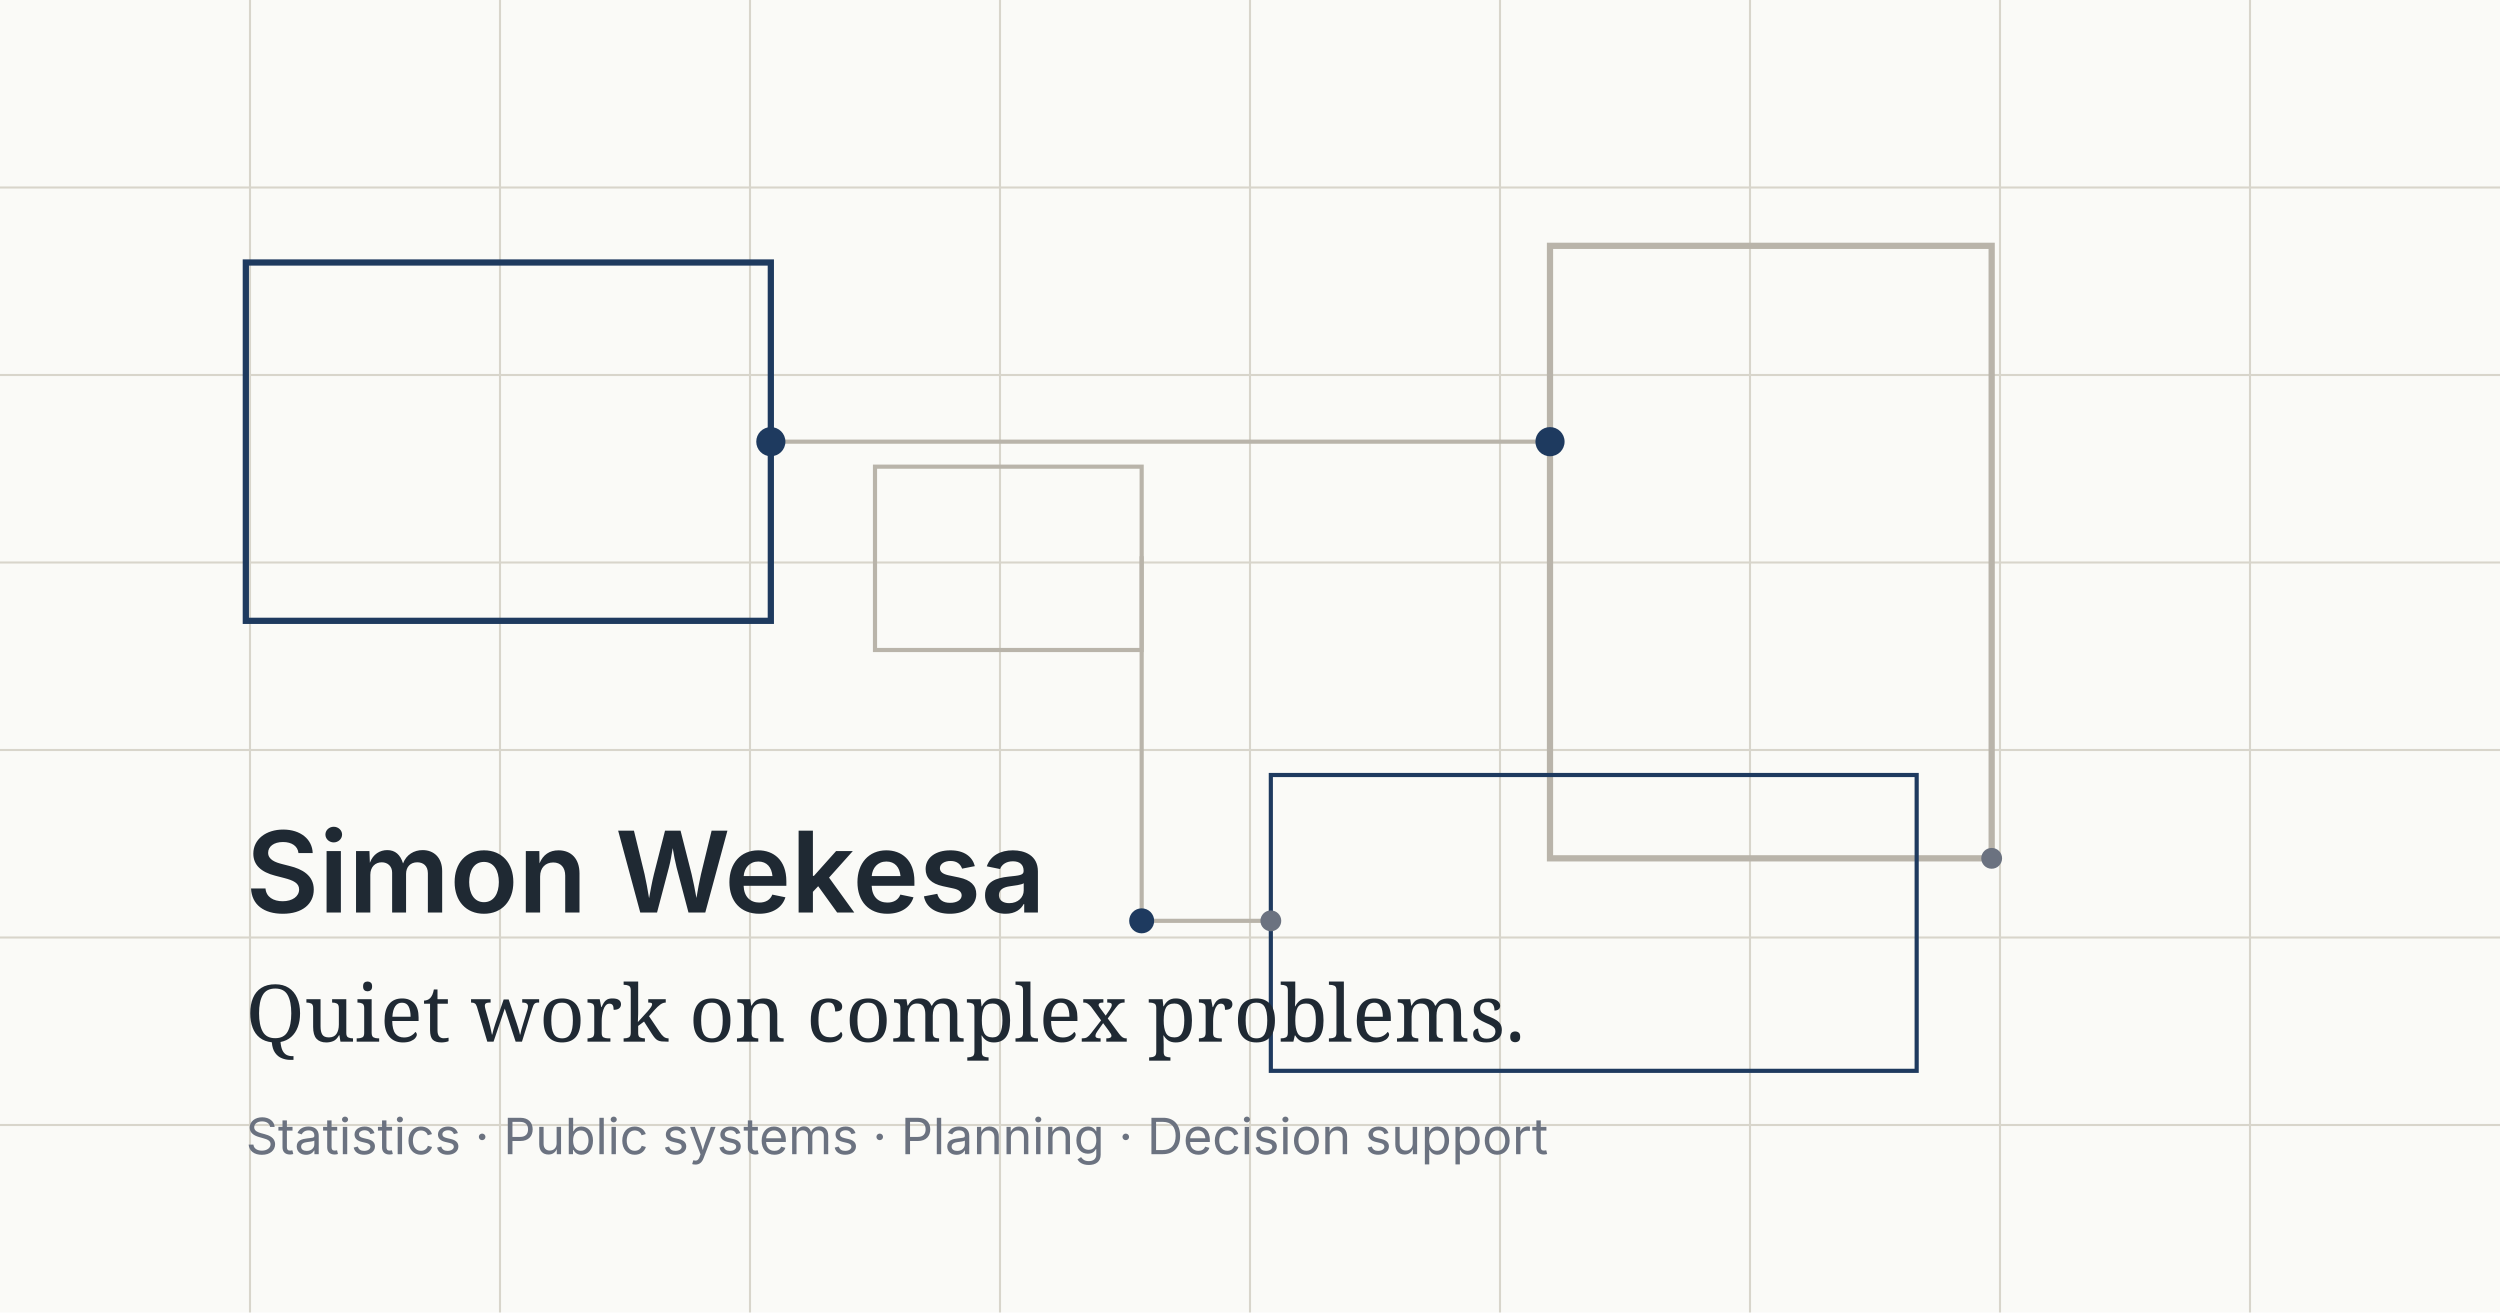
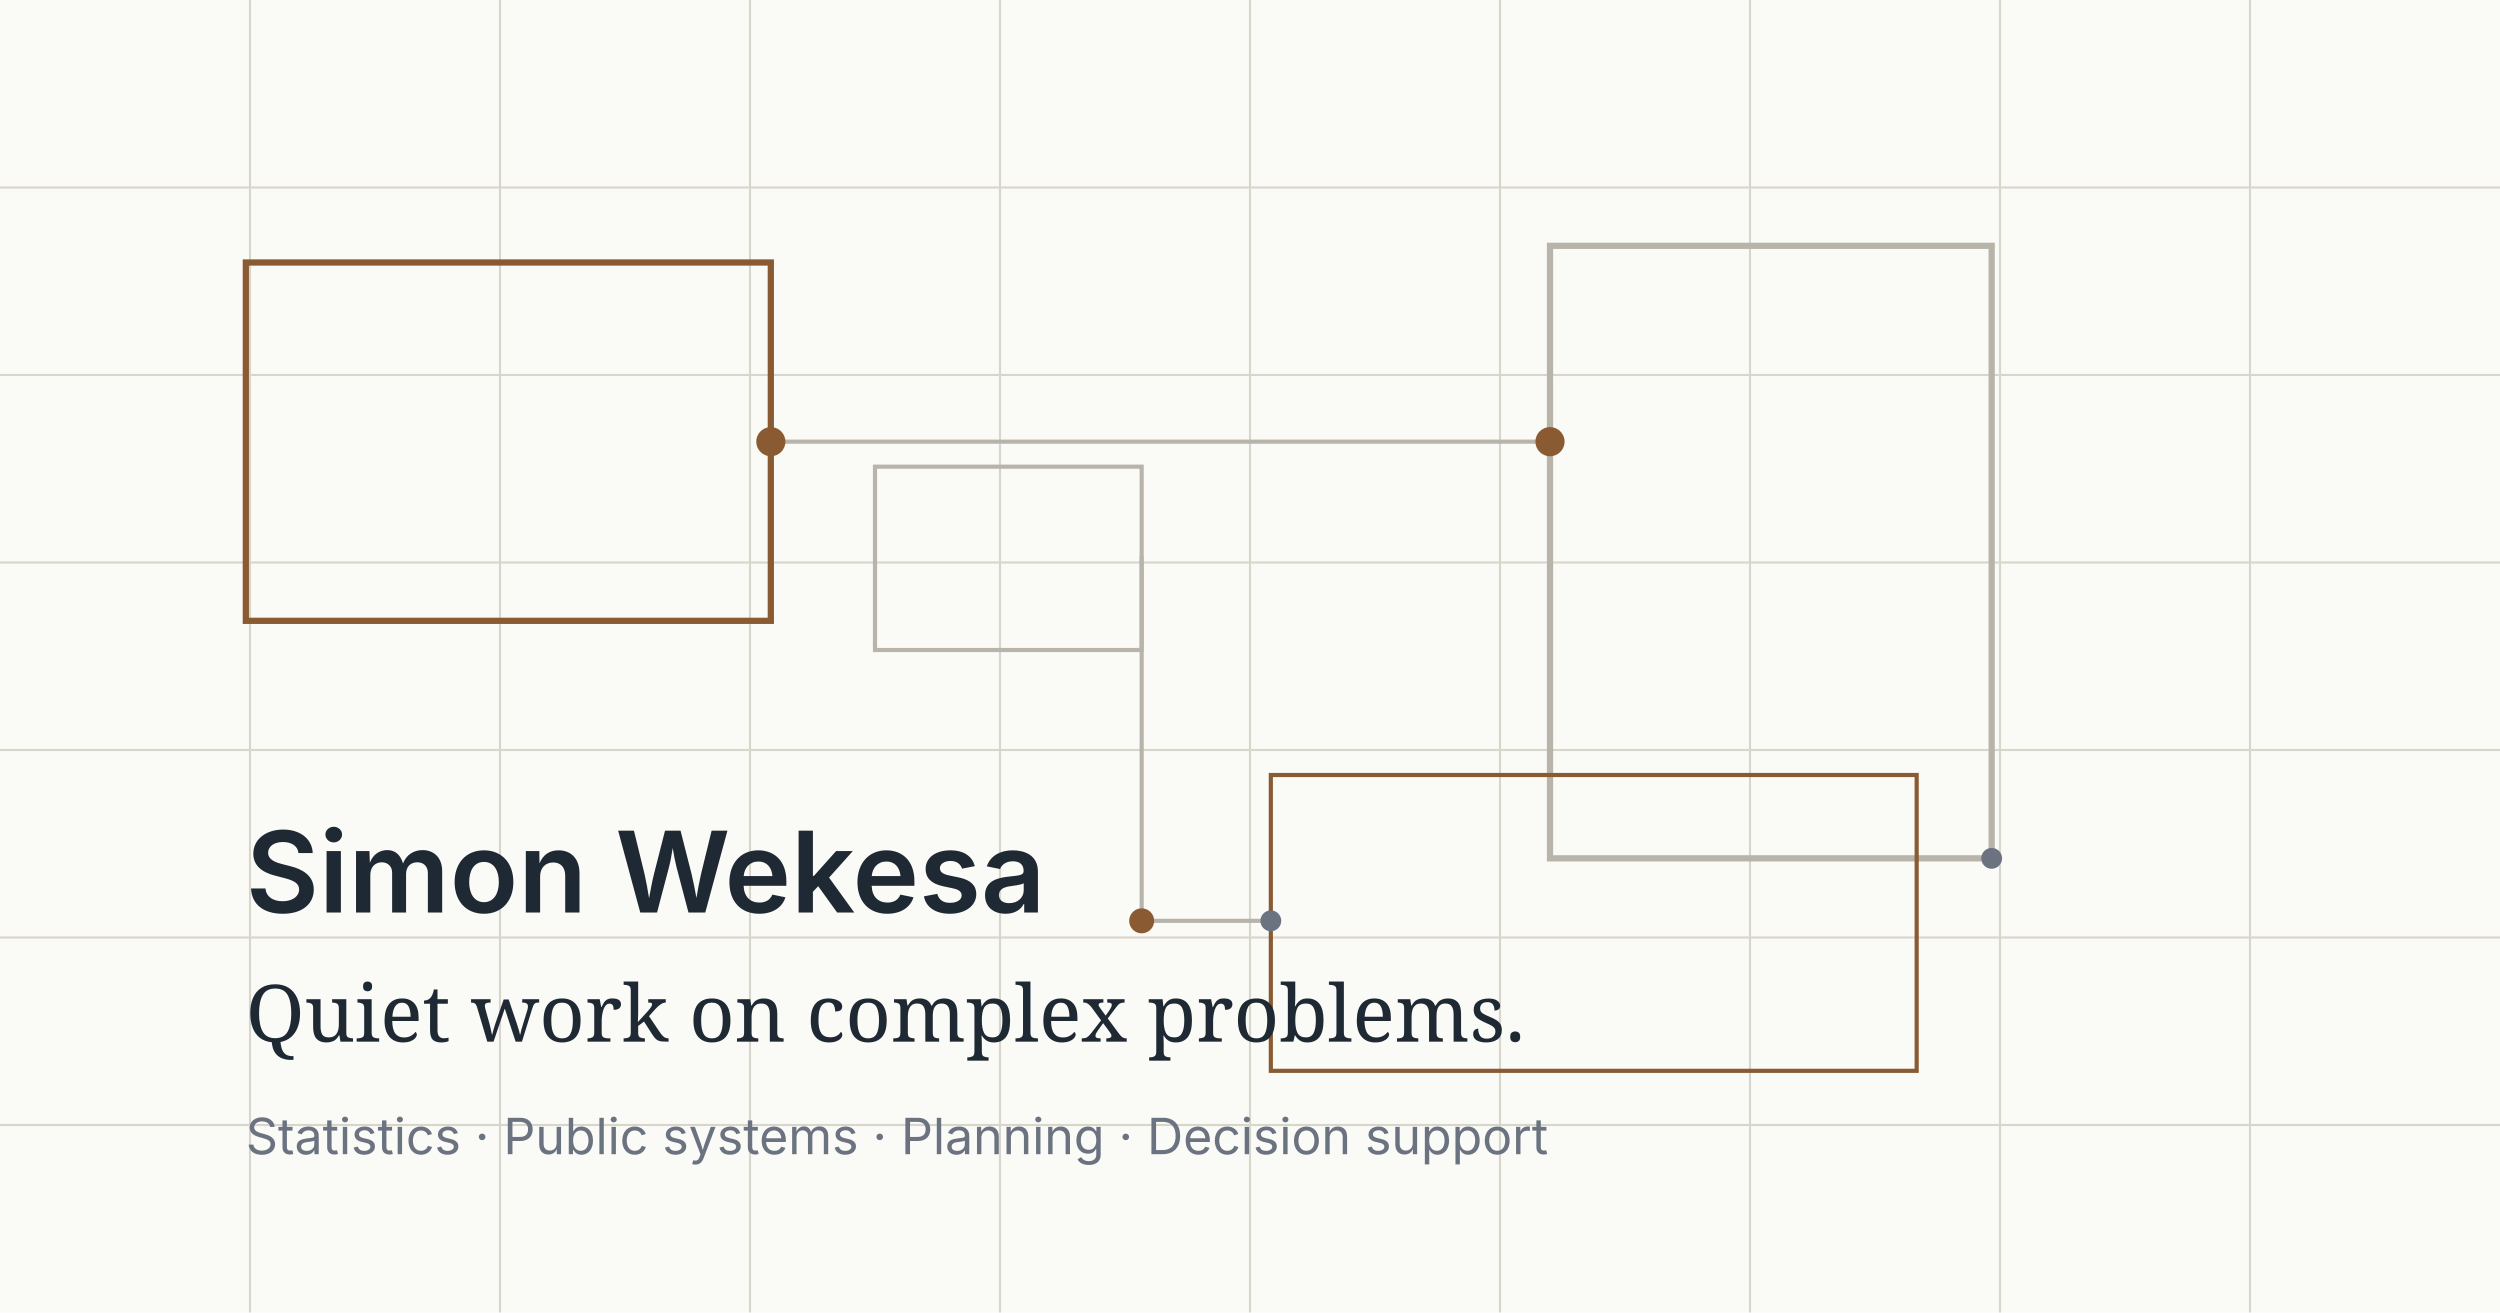
<svg xmlns="http://www.w3.org/2000/svg" width="1200" height="630" viewBox="0 0 1200 630" role="img" aria-labelledby="title desc">
  <rect width="1200" height="630" fill="#FAFAF7" />
  <g stroke="#D8D5CB" stroke-width="1">
    <path d="M0 90H1200M0 180H1200M0 270H1200M0 360H1200M0 450H1200M0 540H1200" />
    <path d="M120 0V630M240 0V630M360 0V630M480 0V630M600 0V630M720 0V630M840 0V630M960 0V630M1080 0V630" />
  </g>
  <g fill="none" stroke-linecap="square">
-     <rect x="118" y="126" width="252" height="172" stroke="#1E3A5F" stroke-width="3" />
+     <rect x="118" y="126" width="252" height="172" stroke="#8A5A32" stroke-width="3" />
    <rect x="744" y="118" width="212" height="294" stroke="#B9B4AA" stroke-width="3" />
-     <rect x="610" y="372" width="310" height="142" stroke="#1E3A5F" stroke-width="2" />
+     <rect x="610" y="372" width="310" height="142" stroke="#8A5A32" stroke-width="2" />
    <rect x="420" y="224" width="128" height="88" stroke="#B9B4AA" stroke-width="2" />
    <path d="M370 212H744M548 268V442M548 442H610" stroke="#B9B4AA" stroke-width="2" />
  </g>
-   <g fill="#1E3A5F">
+   <g fill="#8A5A32">
    <circle cx="370" cy="212" r="7" />
    <circle cx="744" cy="212" r="7" />
    <circle cx="548" cy="442" r="6" />
  </g>
  <g fill="#6B7280">
    <circle cx="610" cy="442" r="5" />
    <circle cx="956" cy="412" r="5" />
  </g>
  <text x="118" y="438" fill="#1F2933" font-family="Inter, Arial, sans-serif" font-size="54" font-weight="600">Simon Wekesa</text>
  <text x="118" y="500" fill="#1F2933" font-family="Georgia, serif" font-size="38">Quiet work on complex problems.</text>
  <text x="118" y="554" fill="#6B7280" font-family="Inter, Arial, sans-serif" font-size="24">Statistics · Public systems · Planning · Decision support</text>
</svg>
